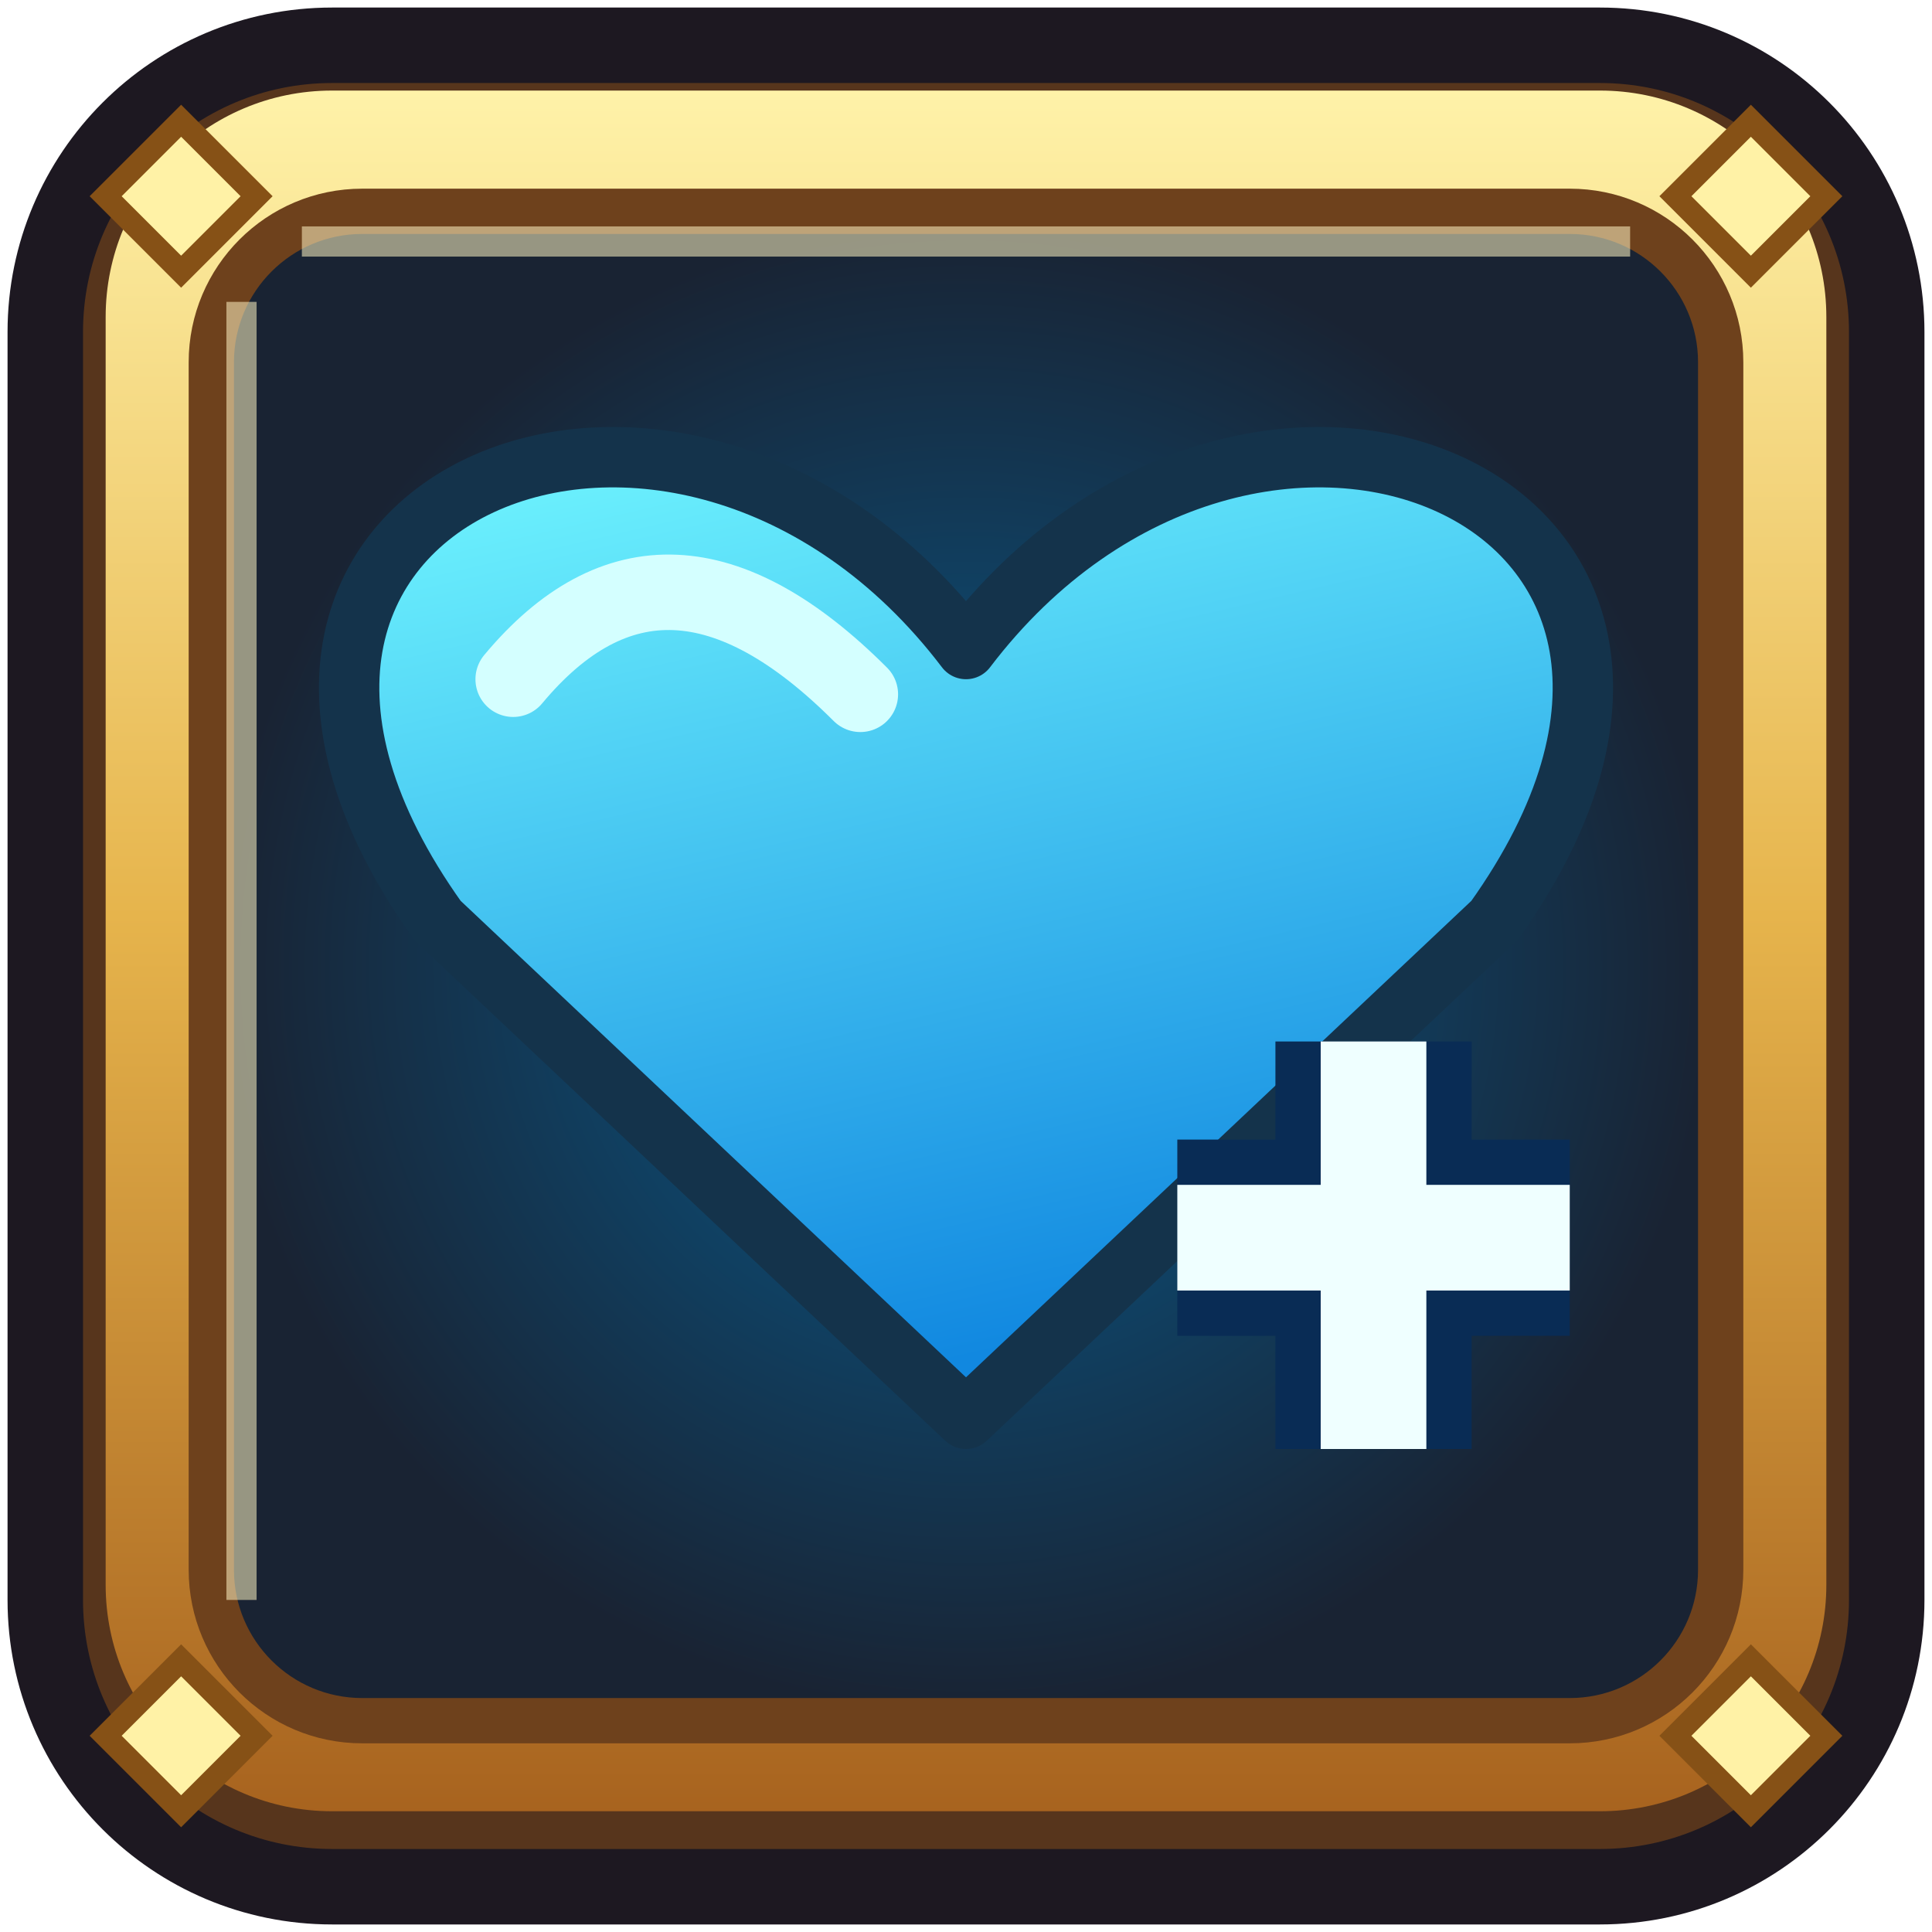
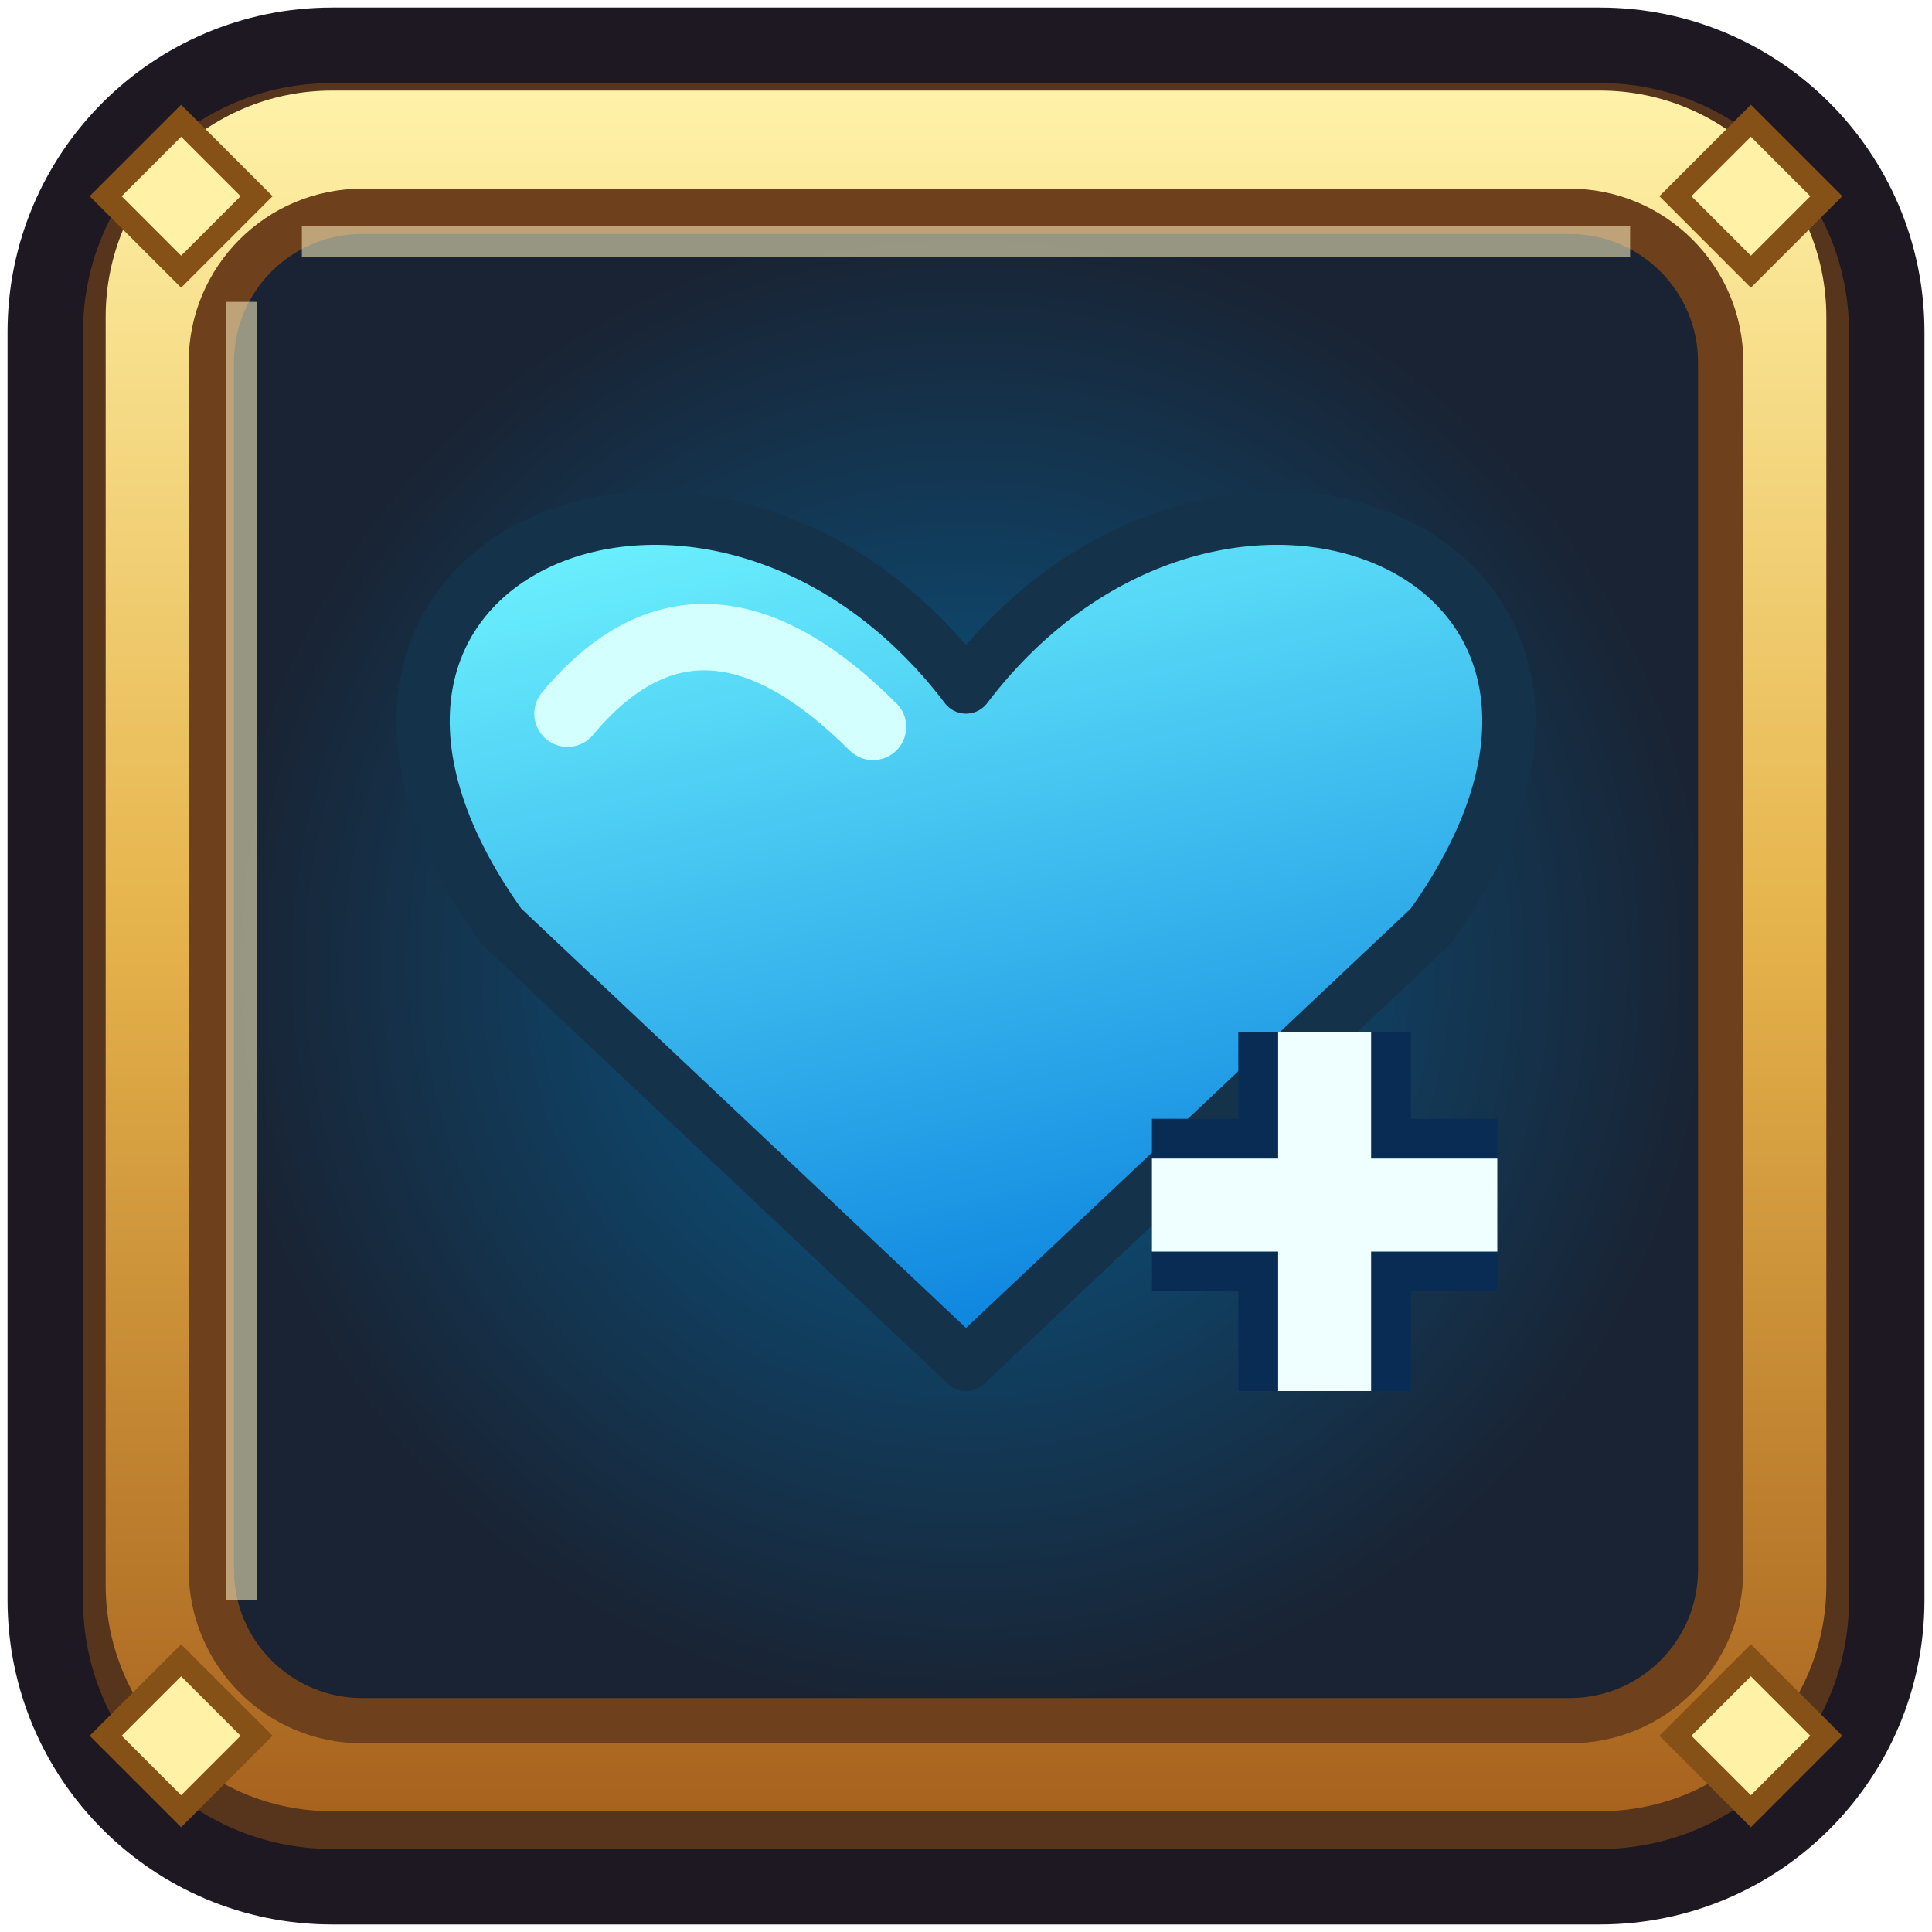
<svg xmlns="http://www.w3.org/2000/svg" viewBox="0 0 128 128">
  <defs>
    <linearGradient id="gold" x2="0" y2="1">
      <stop stop-color="#fff3aa" />
      <stop offset=".48" stop-color="#e6b44c" />
      <stop offset="1" stop-color="#a7621e" />
    </linearGradient>
    <linearGradient id="symbol" x2=".3" y2="1">
      <stop stop-color="#71f7ff" />
      <stop offset="1" stop-color="#1188e0" />
    </linearGradient>
    <radialGradient id="bg">
      <stop stop-color="#075d90" />
      <stop offset="1" stop-color="#192333" />
    </radialGradient>
  </defs>
  <rect x="3" y="3" width="122" height="122" rx="19" fill="#57351c" stroke="#1d1821" stroke-width="5" />
  <rect x="7" y="6" width="114" height="114" rx="15" fill="url(#gold)" />
  <rect x="14" y="14" width="100" height="100" rx="10" fill="url(#bg)" stroke="#6e411c" stroke-width="3" />
  <path d="M20 16h88M16 20v86" fill="none" stroke="#fff4c3" opacity=".55" stroke-width="2" />
-   <g stroke-linejoin="round">
+   <g stroke-linejoin="round" transform="translate(64 64) scale(.88) translate(-64 -64)">
    <path d="M64 94 29 61C9 33 45 18 64 43 83 18 119 33 99 61Z" fill="url(#symbol)" stroke="#14334b" stroke-width="4" />
    <path d="M34 45q10-12 23 1" fill="none" stroke="#d4ffff" stroke-width="5" stroke-linecap="round" />
    <path d="M91 69v27M78 82h26" stroke="#092c55" stroke-width="13" />
    <path d="M91 69v27M78 82h26" stroke="#efffff" stroke-width="7" />
  </g>
  <g fill="#fff2a6" stroke="#865116" stroke-width="1.5">
    <path d="m12 8 5 5-5 5-5-5Z" />
    <path d="m116 8 5 5-5 5-5-5Z" />
    <path d="m12 110 5 5-5 5-5-5Z" />
    <path d="m116 110 5 5-5 5-5-5Z" />
  </g>
</svg>
